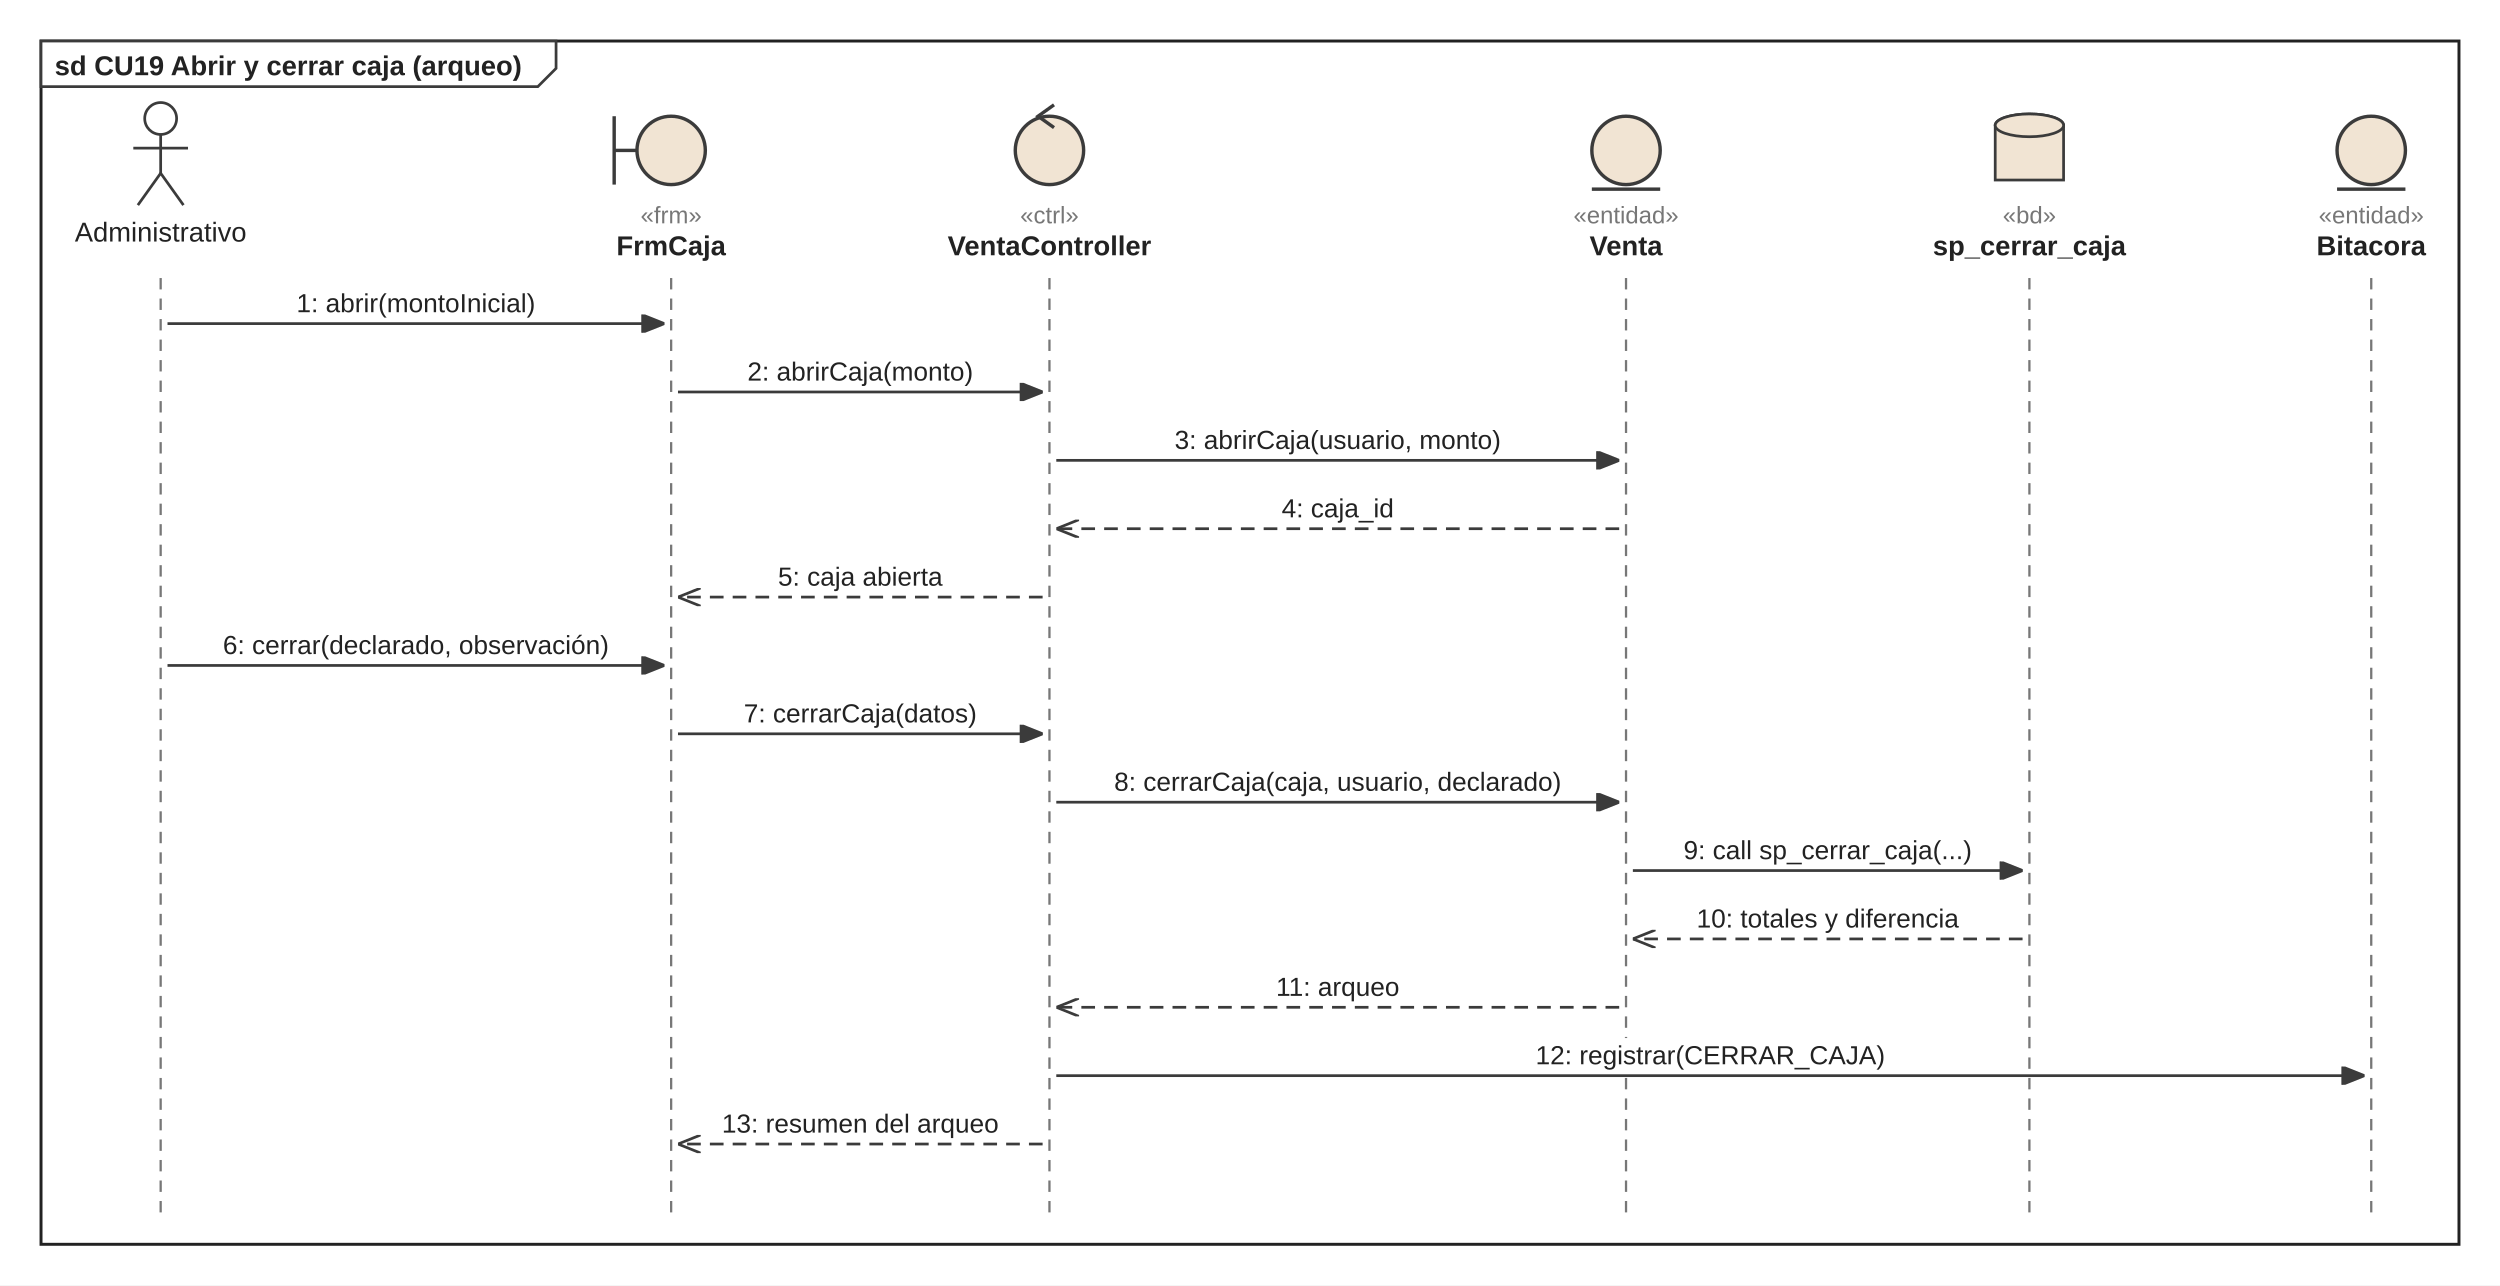
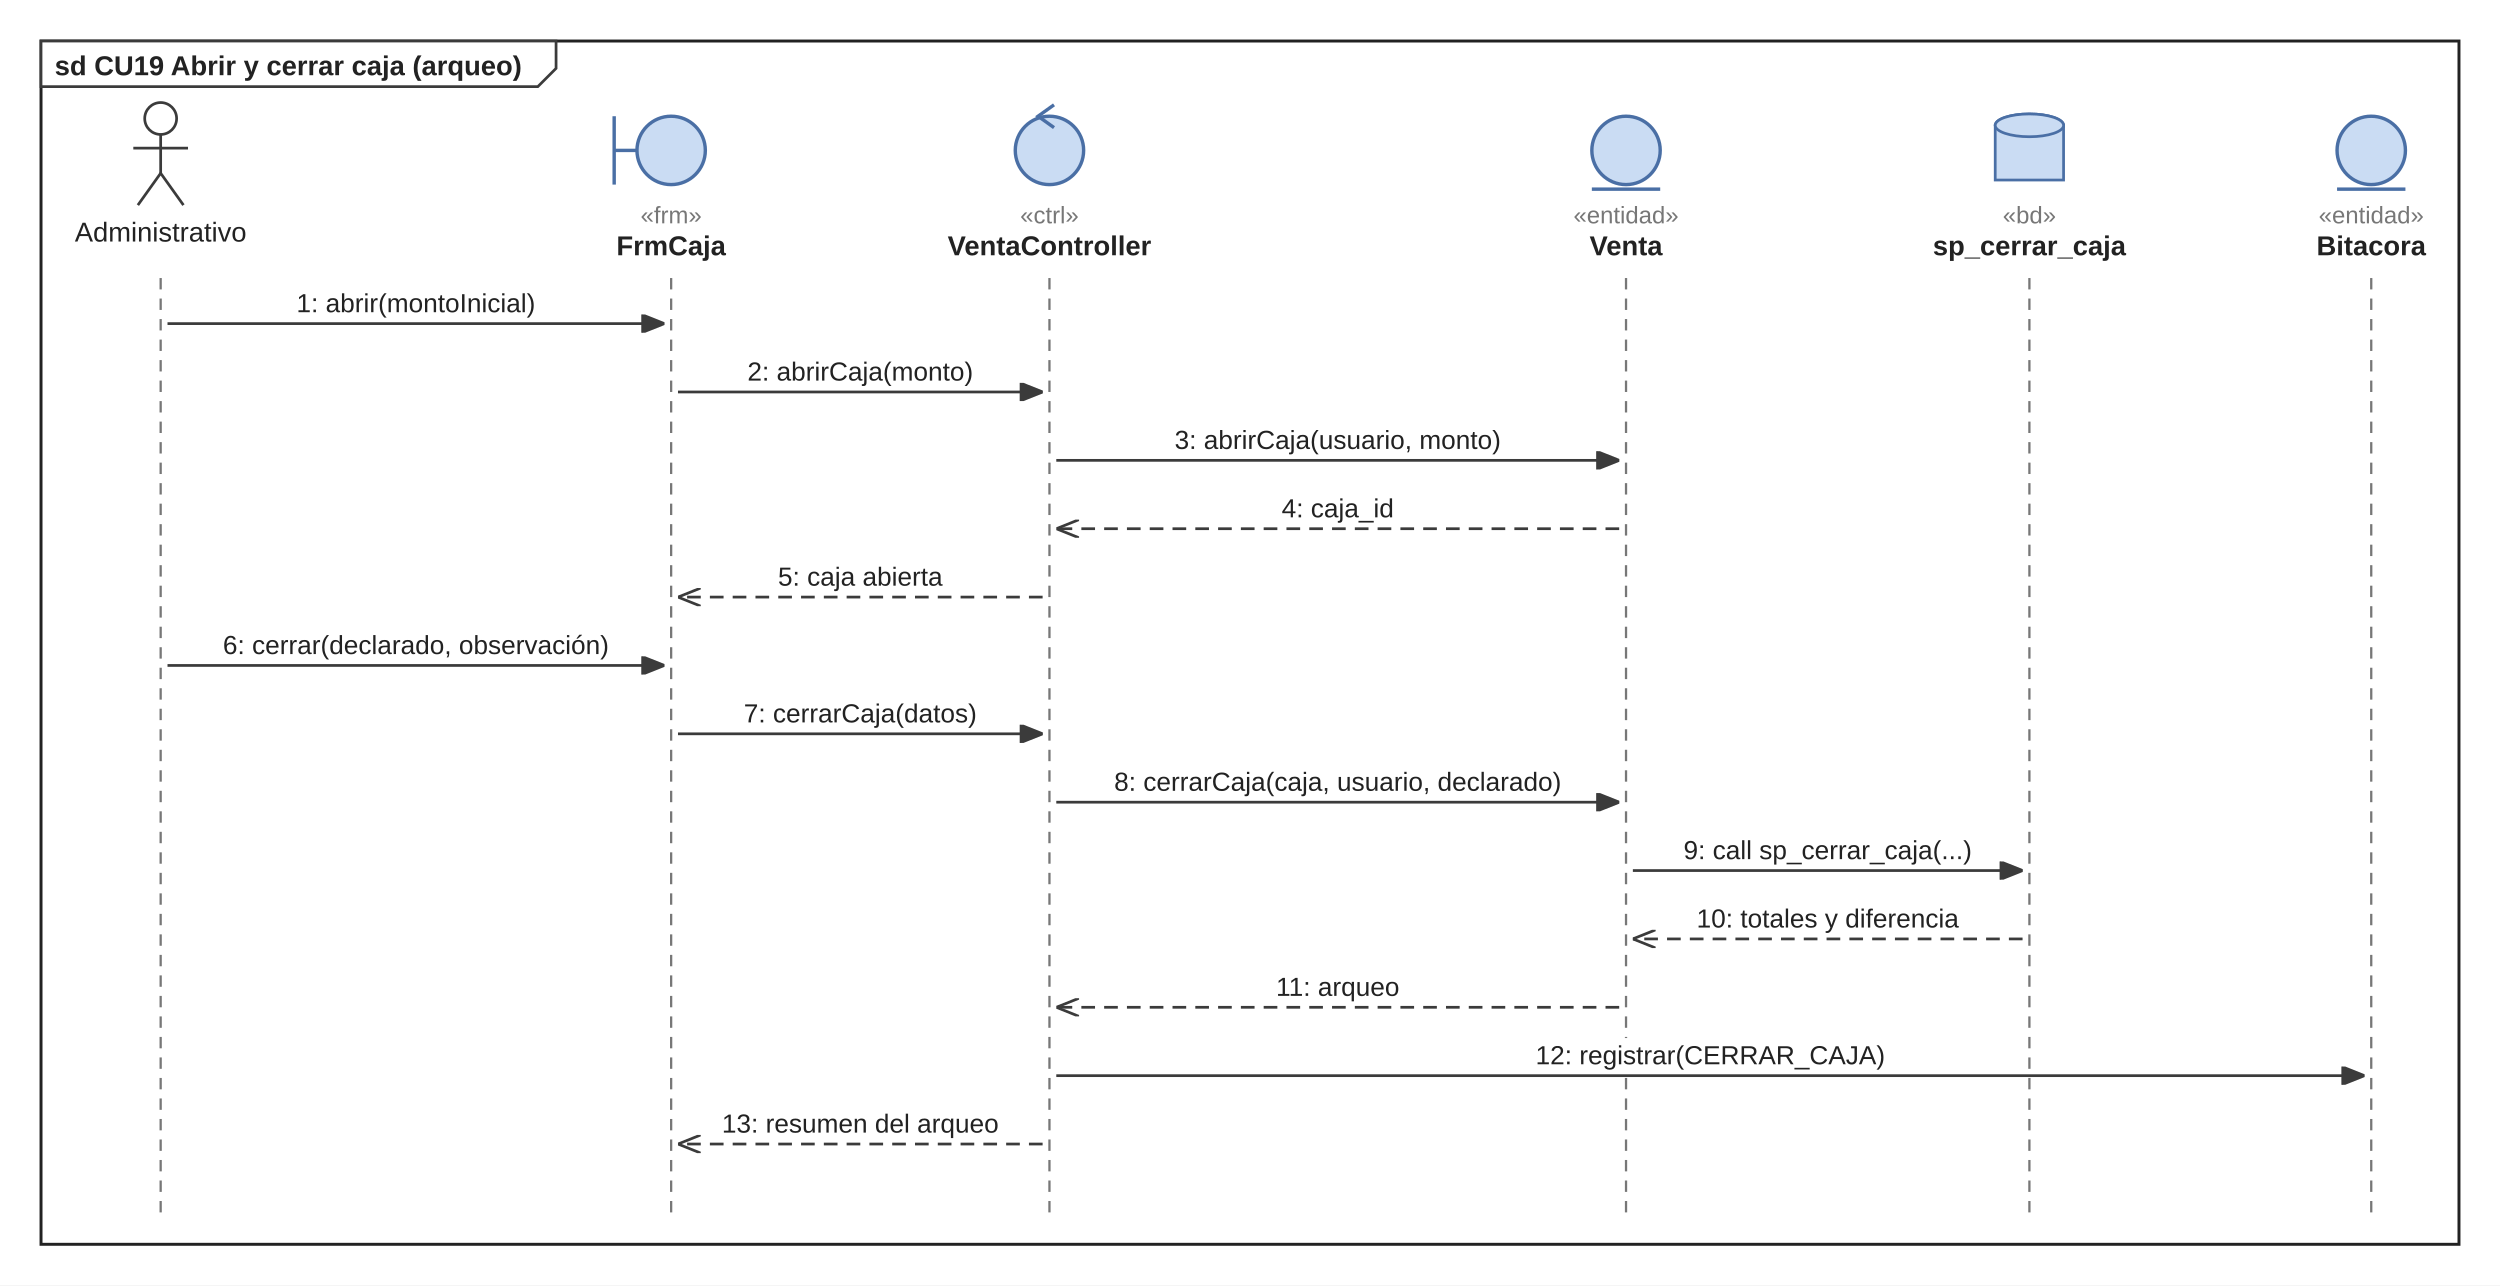
<svg xmlns="http://www.w3.org/2000/svg" width="1097" height="564" viewBox="-70.5 -26.0 1097.0 564.0">
  <defs>
    <marker id="llena" viewBox="0 0 10 8" refX="10" refY="4" markerWidth="10" markerHeight="8" markerUnits="userSpaceOnUse" orient="auto">
      <path d="M0,0 L10,4 L0,8 z" fill="#3b3b3b" stroke="#3b3b3b" stroke-width="1.2" />
    </marker>
    <marker id="llena_i" viewBox="0 0 10 8" refX="10" refY="4" markerWidth="10" markerHeight="8" markerUnits="userSpaceOnUse" orient="auto-start-reverse">
      <path d="M0,0 L10,4 L0,8 z" fill="#3b3b3b" stroke="#3b3b3b" stroke-width="1.2" />
    </marker>
    <marker id="abierta" viewBox="0 0 10 8" refX="10" refY="4" markerWidth="10" markerHeight="8" markerUnits="userSpaceOnUse" orient="auto">
      <path d="M0,0 L10,4 L0,8" fill="none" stroke="#3b3b3b" stroke-width="1.2" />
    </marker>
    <marker id="abierta_i" viewBox="0 0 10 8" refX="10" refY="4" markerWidth="10" markerHeight="8" markerUnits="userSpaceOnUse" orient="auto-start-reverse">
      <path d="M0,0 L10,4 L0,8" fill="none" stroke="#3b3b3b" stroke-width="1.2" />
    </marker>
    <marker id="triangulo" viewBox="0 0 14 12" refX="12" refY="6" markerWidth="12" markerHeight="12" markerUnits="userSpaceOnUse" orient="auto">
      <path d="M0,0 L12,6 L0,12 z" fill="white" stroke="#3b3b3b" stroke-width="1.2" />
    </marker>
    <marker id="triangulo_i" viewBox="0 0 14 12" refX="12" refY="6" markerWidth="12" markerHeight="12" markerUnits="userSpaceOnUse" orient="auto-start-reverse">
      <path d="M0,0 L12,6 L0,12 z" fill="white" stroke="#3b3b3b" stroke-width="1.2" />
    </marker>
    <marker id="rombo" viewBox="0 0 14 10" refX="14" refY="5" markerWidth="14" markerHeight="10" markerUnits="userSpaceOnUse" orient="auto">
      <path d="M0,5 L7,0 L14,5 L7,10 z" fill="white" stroke="#3b3b3b" stroke-width="1.2" />
    </marker>
    <marker id="rombo_i" viewBox="0 0 14 10" refX="0" refY="5" markerWidth="14" markerHeight="10" markerUnits="userSpaceOnUse" orient="auto-start-reverse">
      <path d="M0,5 L7,0 L14,5 L7,10 z" fill="white" stroke="#3b3b3b" stroke-width="1.2" />
    </marker>
    <marker id="rombo_lleno" viewBox="0 0 14 10" refX="14" refY="5" markerWidth="14" markerHeight="10" markerUnits="userSpaceOnUse" orient="auto">
      <path d="M0,5 L7,0 L14,5 L7,10 z" fill="#3b3b3b" stroke="#3b3b3b" stroke-width="1.2" />
    </marker>
    <marker id="rombo_lleno_i" viewBox="0 0 14 10" refX="0" refY="5" markerWidth="14" markerHeight="10" markerUnits="userSpaceOnUse" orient="auto-start-reverse">
      <path d="M0,5 L7,0 L14,5 L7,10 z" fill="#3b3b3b" stroke="#3b3b3b" stroke-width="1.2" />
    </marker>
  </defs>
  <rect x="-70.5" y="-26.0" width="1097.0" height="564.0" fill="white" />
  <rect x="-52.5" y="-8.0" width="1061.0" height="528.0" rx="0" fill="none" stroke="#222222" stroke-width="1.3" />
  <line x1="0" y1="96" x2="0" y2="510" stroke="#777777" stroke-width="1" stroke-dasharray="5,4" />
  <line x1="224.0" y1="96" x2="224.0" y2="510" stroke="#777777" stroke-width="1" stroke-dasharray="5,4" />
  <line x1="390.0" y1="96" x2="390.0" y2="510" stroke="#777777" stroke-width="1" stroke-dasharray="5,4" />
  <line x1="643.0" y1="96" x2="643.0" y2="510" stroke="#777777" stroke-width="1" stroke-dasharray="5,4" />
  <line x1="820.0" y1="96" x2="820.0" y2="510" stroke="#777777" stroke-width="1" stroke-dasharray="5,4" />
  <line x1="970.0" y1="96" x2="970.0" y2="510" stroke="#777777" stroke-width="1" stroke-dasharray="5,4" />
  <ellipse cx="0.0" cy="26.0" rx="7.0" ry="7.0" fill="white" stroke="#3b3b3b" stroke-width="1.2" />
  <polyline points="0.0,33.0 0.0,50.0" fill="none" stroke="#3b3b3b" stroke-width="1.2" />
  <polyline points="-12.0,39.0 12.0,39.0" fill="none" stroke="#3b3b3b" stroke-width="1.2" />
  <polyline points="-10.0,64.0 0.0,50.0 10.0,64.0" fill="none" stroke="#3b3b3b" stroke-width="1.2" />
  <text x="0.0" y="80.0" font-family="Arial, Helvetica, sans-serif" font-size="12" text-anchor="middle" fill="#222222">Administrativo</text>
-   <polyline points="199.0,25.0 199.0,55.0" fill="none" stroke="#3b3b3b" stroke-width="1.5" />
-   <polyline points="199.0,40.0 209.0,40.0" fill="none" stroke="#3b3b3b" stroke-width="1.5" />
-   <ellipse cx="224.0" cy="40.0" rx="15.0" ry="15.0" fill="#f1e4d3" stroke="#3b3b3b" stroke-width="1.5" />
+   <polyline points="199.0,25.0 199.0,55.0" fill="none" stroke="#4A6FA5" stroke-width="1.5" />
+   <polyline points="199.0,40.0 209.0,40.0" fill="none" stroke="#4A6FA5" stroke-width="1.5" />
+   <ellipse cx="224.0" cy="40.0" rx="15.0" ry="15.0" fill="#CADCF3" stroke="#4A6FA5" stroke-width="1.5" />
  <text x="224.0" y="72.0" font-family="Arial, Helvetica, sans-serif" font-size="10.5" text-anchor="middle" fill="#777777">«frm»</text>
  <text x="224.0" y="86.0" font-family="Arial, Helvetica, sans-serif" font-size="12" text-anchor="middle" fill="#222222" font-weight="bold">FrmCaja</text>
-   <ellipse cx="390.0" cy="40.0" rx="15.0" ry="15.0" fill="#f1e4d3" stroke="#3b3b3b" stroke-width="1.5" />
-   <polyline points="392.0,20.0 385.0,25.0 392.0,30.0" fill="none" stroke="#3b3b3b" stroke-width="1.5" />
+   <ellipse cx="390.0" cy="40.0" rx="15.0" ry="15.0" fill="#CADCF3" stroke="#4A6FA5" stroke-width="1.5" />
+   <polyline points="392.0,20.0 385.0,25.0 392.0,30.0" fill="none" stroke="#4A6FA5" stroke-width="1.5" />
  <text x="390.0" y="72.0" font-family="Arial, Helvetica, sans-serif" font-size="10.5" text-anchor="middle" fill="#777777">«ctrl»</text>
  <text x="390.0" y="86.0" font-family="Arial, Helvetica, sans-serif" font-size="12" text-anchor="middle" fill="#222222" font-weight="bold">VentaController</text>
-   <ellipse cx="643.0" cy="40.0" rx="15.0" ry="15.0" fill="#f1e4d3" stroke="#3b3b3b" stroke-width="1.5" />
-   <polyline points="628.0,57.0 658.0,57.0" fill="none" stroke="#3b3b3b" stroke-width="1.5" />
+   <ellipse cx="643.0" cy="40.0" rx="15.0" ry="15.0" fill="#CADCF3" stroke="#4A6FA5" stroke-width="1.5" />
+   <polyline points="628.0,57.0 658.0,57.0" fill="none" stroke="#4A6FA5" stroke-width="1.5" />
  <text x="643.0" y="72.0" font-family="Arial, Helvetica, sans-serif" font-size="10.5" text-anchor="middle" fill="#777777">«entidad»</text>
  <text x="643.0" y="86.0" font-family="Arial, Helvetica, sans-serif" font-size="12" text-anchor="middle" fill="#222222" font-weight="bold">Venta</text>
-   <ellipse cx="820.0" cy="29.0" rx="15.0" ry="5.0" fill="#f1e4d3" stroke="#3b3b3b" stroke-width="1.2" />
-   <rect x="805.0" y="29.0" width="30.0" height="24.0" rx="0" fill="#f1e4d3" stroke="#3b3b3b" stroke-width="1.2" />
-   <ellipse cx="820.0" cy="29.0" rx="15.0" ry="5.0" fill="#f1e4d3" stroke="#3b3b3b" stroke-width="1.2" />
+   <ellipse cx="820.0" cy="29.0" rx="15.0" ry="5.0" fill="#CADCF3" stroke="#4A6FA5" stroke-width="1.2" />
+   <rect x="805.0" y="29.0" width="30.0" height="24.0" rx="0" fill="#CADCF3" stroke="#4A6FA5" stroke-width="1.2" />
+   <ellipse cx="820.0" cy="29.0" rx="15.0" ry="5.0" fill="#CADCF3" stroke="#4A6FA5" stroke-width="1.2" />
  <text x="820.0" y="72.0" font-family="Arial, Helvetica, sans-serif" font-size="10.5" text-anchor="middle" fill="#777777">«bd»</text>
  <text x="820.0" y="86.0" font-family="Arial, Helvetica, sans-serif" font-size="12" text-anchor="middle" fill="#222222" font-weight="bold">sp_cerrar_caja</text>
-   <ellipse cx="970.0" cy="40.0" rx="15.0" ry="15.0" fill="#f1e4d3" stroke="#3b3b3b" stroke-width="1.5" />
-   <polyline points="955.0,57.0 985.0,57.0" fill="none" stroke="#3b3b3b" stroke-width="1.5" />
+   <ellipse cx="970.0" cy="40.0" rx="15.0" ry="15.0" fill="#CADCF3" stroke="#4A6FA5" stroke-width="1.5" />
+   <polyline points="955.0,57.0 985.0,57.0" fill="none" stroke="#4A6FA5" stroke-width="1.5" />
  <text x="970.0" y="72.0" font-family="Arial, Helvetica, sans-serif" font-size="10.5" text-anchor="middle" fill="#777777">«entidad»</text>
  <text x="970.0" y="86.0" font-family="Arial, Helvetica, sans-serif" font-size="12" text-anchor="middle" fill="#222222" font-weight="bold">Bitacora</text>
  <polyline points="3.0,116.0 221.0,116.0" fill="none" stroke="#3b3b3b" stroke-width="1.2" marker-end="url(#llena)" />
  <rect x="54.0" y="99.5" width="116.0" height="15.5" fill="white" />
  <text x="112.0" y="111.0" font-family="Arial, Helvetica, sans-serif" font-size="11.5" text-anchor="middle" fill="#222222">1: abrir(montoInicial)</text>
  <polyline points="227.0,146.0 387.0,146.0" fill="none" stroke="#3b3b3b" stroke-width="1.2" marker-end="url(#llena)" />
  <rect x="252.0" y="129.5" width="110.0" height="15.5" fill="white" />
  <text x="307.0" y="141.0" font-family="Arial, Helvetica, sans-serif" font-size="11.5" text-anchor="middle" fill="#222222">2: abrirCaja(monto)</text>
  <polyline points="393.0,176.0 640.0,176.0" fill="none" stroke="#3b3b3b" stroke-width="1.2" marker-end="url(#llena)" />
  <rect x="438.0" y="159.5" width="157.0" height="15.5" fill="white" />
  <text x="516.5" y="171.0" font-family="Arial, Helvetica, sans-serif" font-size="11.5" text-anchor="middle" fill="#222222">3: abrirCaja(usuario, monto)</text>
  <polyline points="640.0,206.0 393.0,206.0" fill="none" stroke="#3b3b3b" stroke-width="1.2" stroke-dasharray="6,4" marker-end="url(#abierta)" />
  <rect x="488.0" y="189.5" width="57.0" height="15.5" fill="white" />
  <text x="516.5" y="201.0" font-family="Arial, Helvetica, sans-serif" font-size="11.5" text-anchor="middle" fill="#222222">4: caja_id</text>
  <polyline points="387.0,236.0 227.0,236.0" fill="none" stroke="#3b3b3b" stroke-width="1.2" stroke-dasharray="6,4" marker-end="url(#abierta)" />
  <rect x="266.5" y="219.5" width="81.0" height="15.5" fill="white" />
  <text x="307.0" y="231.0" font-family="Arial, Helvetica, sans-serif" font-size="11.5" text-anchor="middle" fill="#222222">5: caja abierta</text>
  <polyline points="3.0,266.0 221.0,266.0" fill="none" stroke="#3b3b3b" stroke-width="1.2" marker-end="url(#llena)" />
  <rect x="19.5" y="249.5" width="185.0" height="15.5" fill="white" />
  <text x="112.0" y="261.0" font-family="Arial, Helvetica, sans-serif" font-size="11.5" text-anchor="middle" fill="#222222">6: cerrar(declarado, observación)</text>
  <polyline points="227.0,296.0 387.0,296.0" fill="none" stroke="#3b3b3b" stroke-width="1.2" marker-end="url(#llena)" />
  <rect x="250.5" y="279.5" width="113.0" height="15.5" fill="white" />
  <text x="307.0" y="291.0" font-family="Arial, Helvetica, sans-serif" font-size="11.5" text-anchor="middle" fill="#222222">7: cerrarCaja(datos)</text>
  <polyline points="393.0,326.0 640.0,326.0" fill="none" stroke="#3b3b3b" stroke-width="1.2" marker-end="url(#llena)" />
  <rect x="409.5" y="309.5" width="214.0" height="15.5" fill="white" />
  <text x="516.5" y="321.0" font-family="Arial, Helvetica, sans-serif" font-size="11.5" text-anchor="middle" fill="#222222">8: cerrarCaja(caja, usuario, declarado)</text>
  <polyline points="646.0,356.0 817.0,356.0" fill="none" stroke="#3b3b3b" stroke-width="1.2" marker-end="url(#llena)" />
  <rect x="662.5" y="339.5" width="138.0" height="15.5" fill="white" />
  <text x="731.5" y="351.0" font-family="Arial, Helvetica, sans-serif" font-size="11.5" text-anchor="middle" fill="#222222">9: call sp_cerrar_caja(...)</text>
  <polyline points="817.0,386.0 646.0,386.0" fill="none" stroke="#3b3b3b" stroke-width="1.2" stroke-dasharray="6,4" marker-end="url(#abierta)" />
  <rect x="668.5" y="369.5" width="126.0" height="15.5" fill="white" />
  <text x="731.5" y="381.0" font-family="Arial, Helvetica, sans-serif" font-size="11.5" text-anchor="middle" fill="#222222">10: totales y diferencia</text>
  <polyline points="640.0,416.0 393.0,416.0" fill="none" stroke="#3b3b3b" stroke-width="1.2" stroke-dasharray="6,4" marker-end="url(#abierta)" />
  <rect x="485.0" y="399.5" width="63.0" height="15.5" fill="white" />
  <text x="516.5" y="411.0" font-family="Arial, Helvetica, sans-serif" font-size="11.5" text-anchor="middle" fill="#222222">11: arqueo</text>
  <polyline points="393.0,446.0 967.0,446.0" fill="none" stroke="#3b3b3b" stroke-width="1.2" marker-end="url(#llena)" />
  <rect x="596.5" y="429.5" width="167.0" height="15.5" fill="white" />
  <text x="680.0" y="441.0" font-family="Arial, Helvetica, sans-serif" font-size="11.5" text-anchor="middle" fill="#222222">12: registrar(CERRAR_CAJA)</text>
  <polyline points="387.0,476.0 227.0,476.0" fill="none" stroke="#3b3b3b" stroke-width="1.2" stroke-dasharray="6,4" marker-end="url(#abierta)" />
  <rect x="240.0" y="459.5" width="134.0" height="15.5" fill="white" />
  <text x="307.0" y="471.0" font-family="Arial, Helvetica, sans-serif" font-size="11.5" text-anchor="middle" fill="#222222">13: resumen del arqueo</text>
  <polygon points="-52.5,-8.0 173.5,-8.0 173.5,4.0 165.5,12.0 -52.5,12.0" fill="white" stroke="#3b3b3b" stroke-width="1.2" />
  <text x="-46.5" y="7.0" font-family="Arial, Helvetica, sans-serif" font-size="12" text-anchor="start" fill="#222222" font-weight="bold">sd CU19 Abrir y cerrar caja (arqueo)</text>
</svg>
